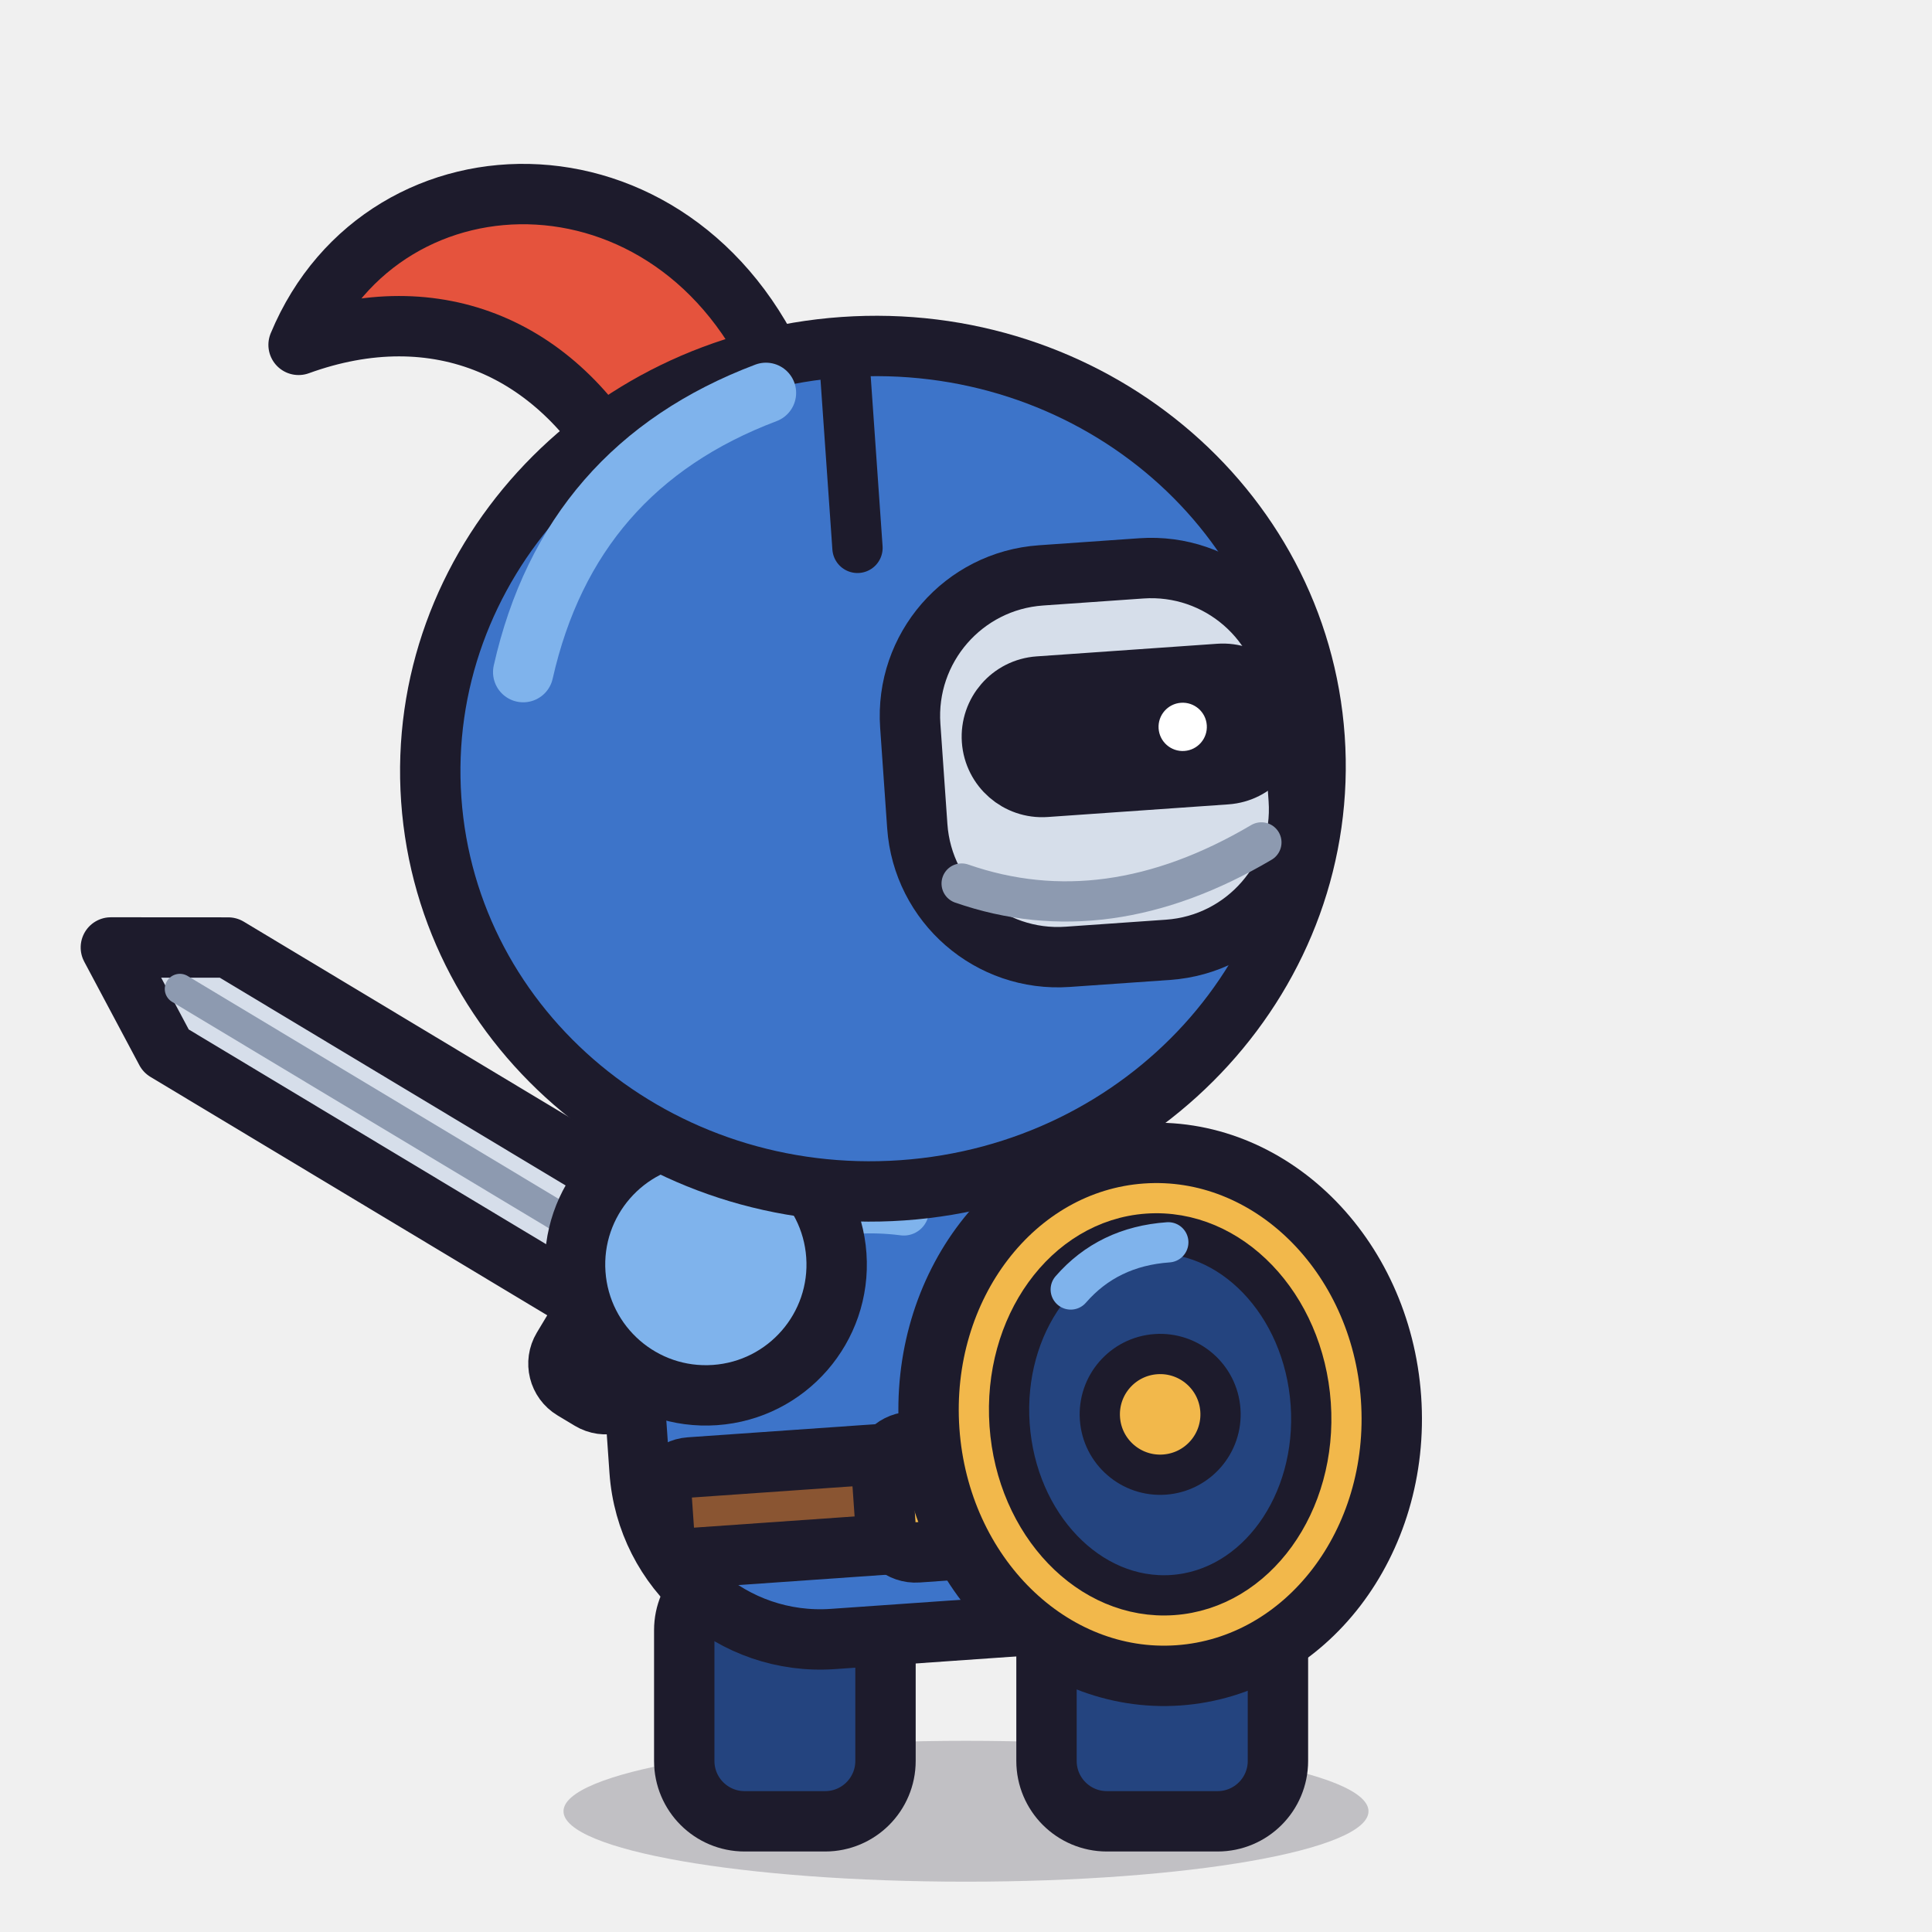
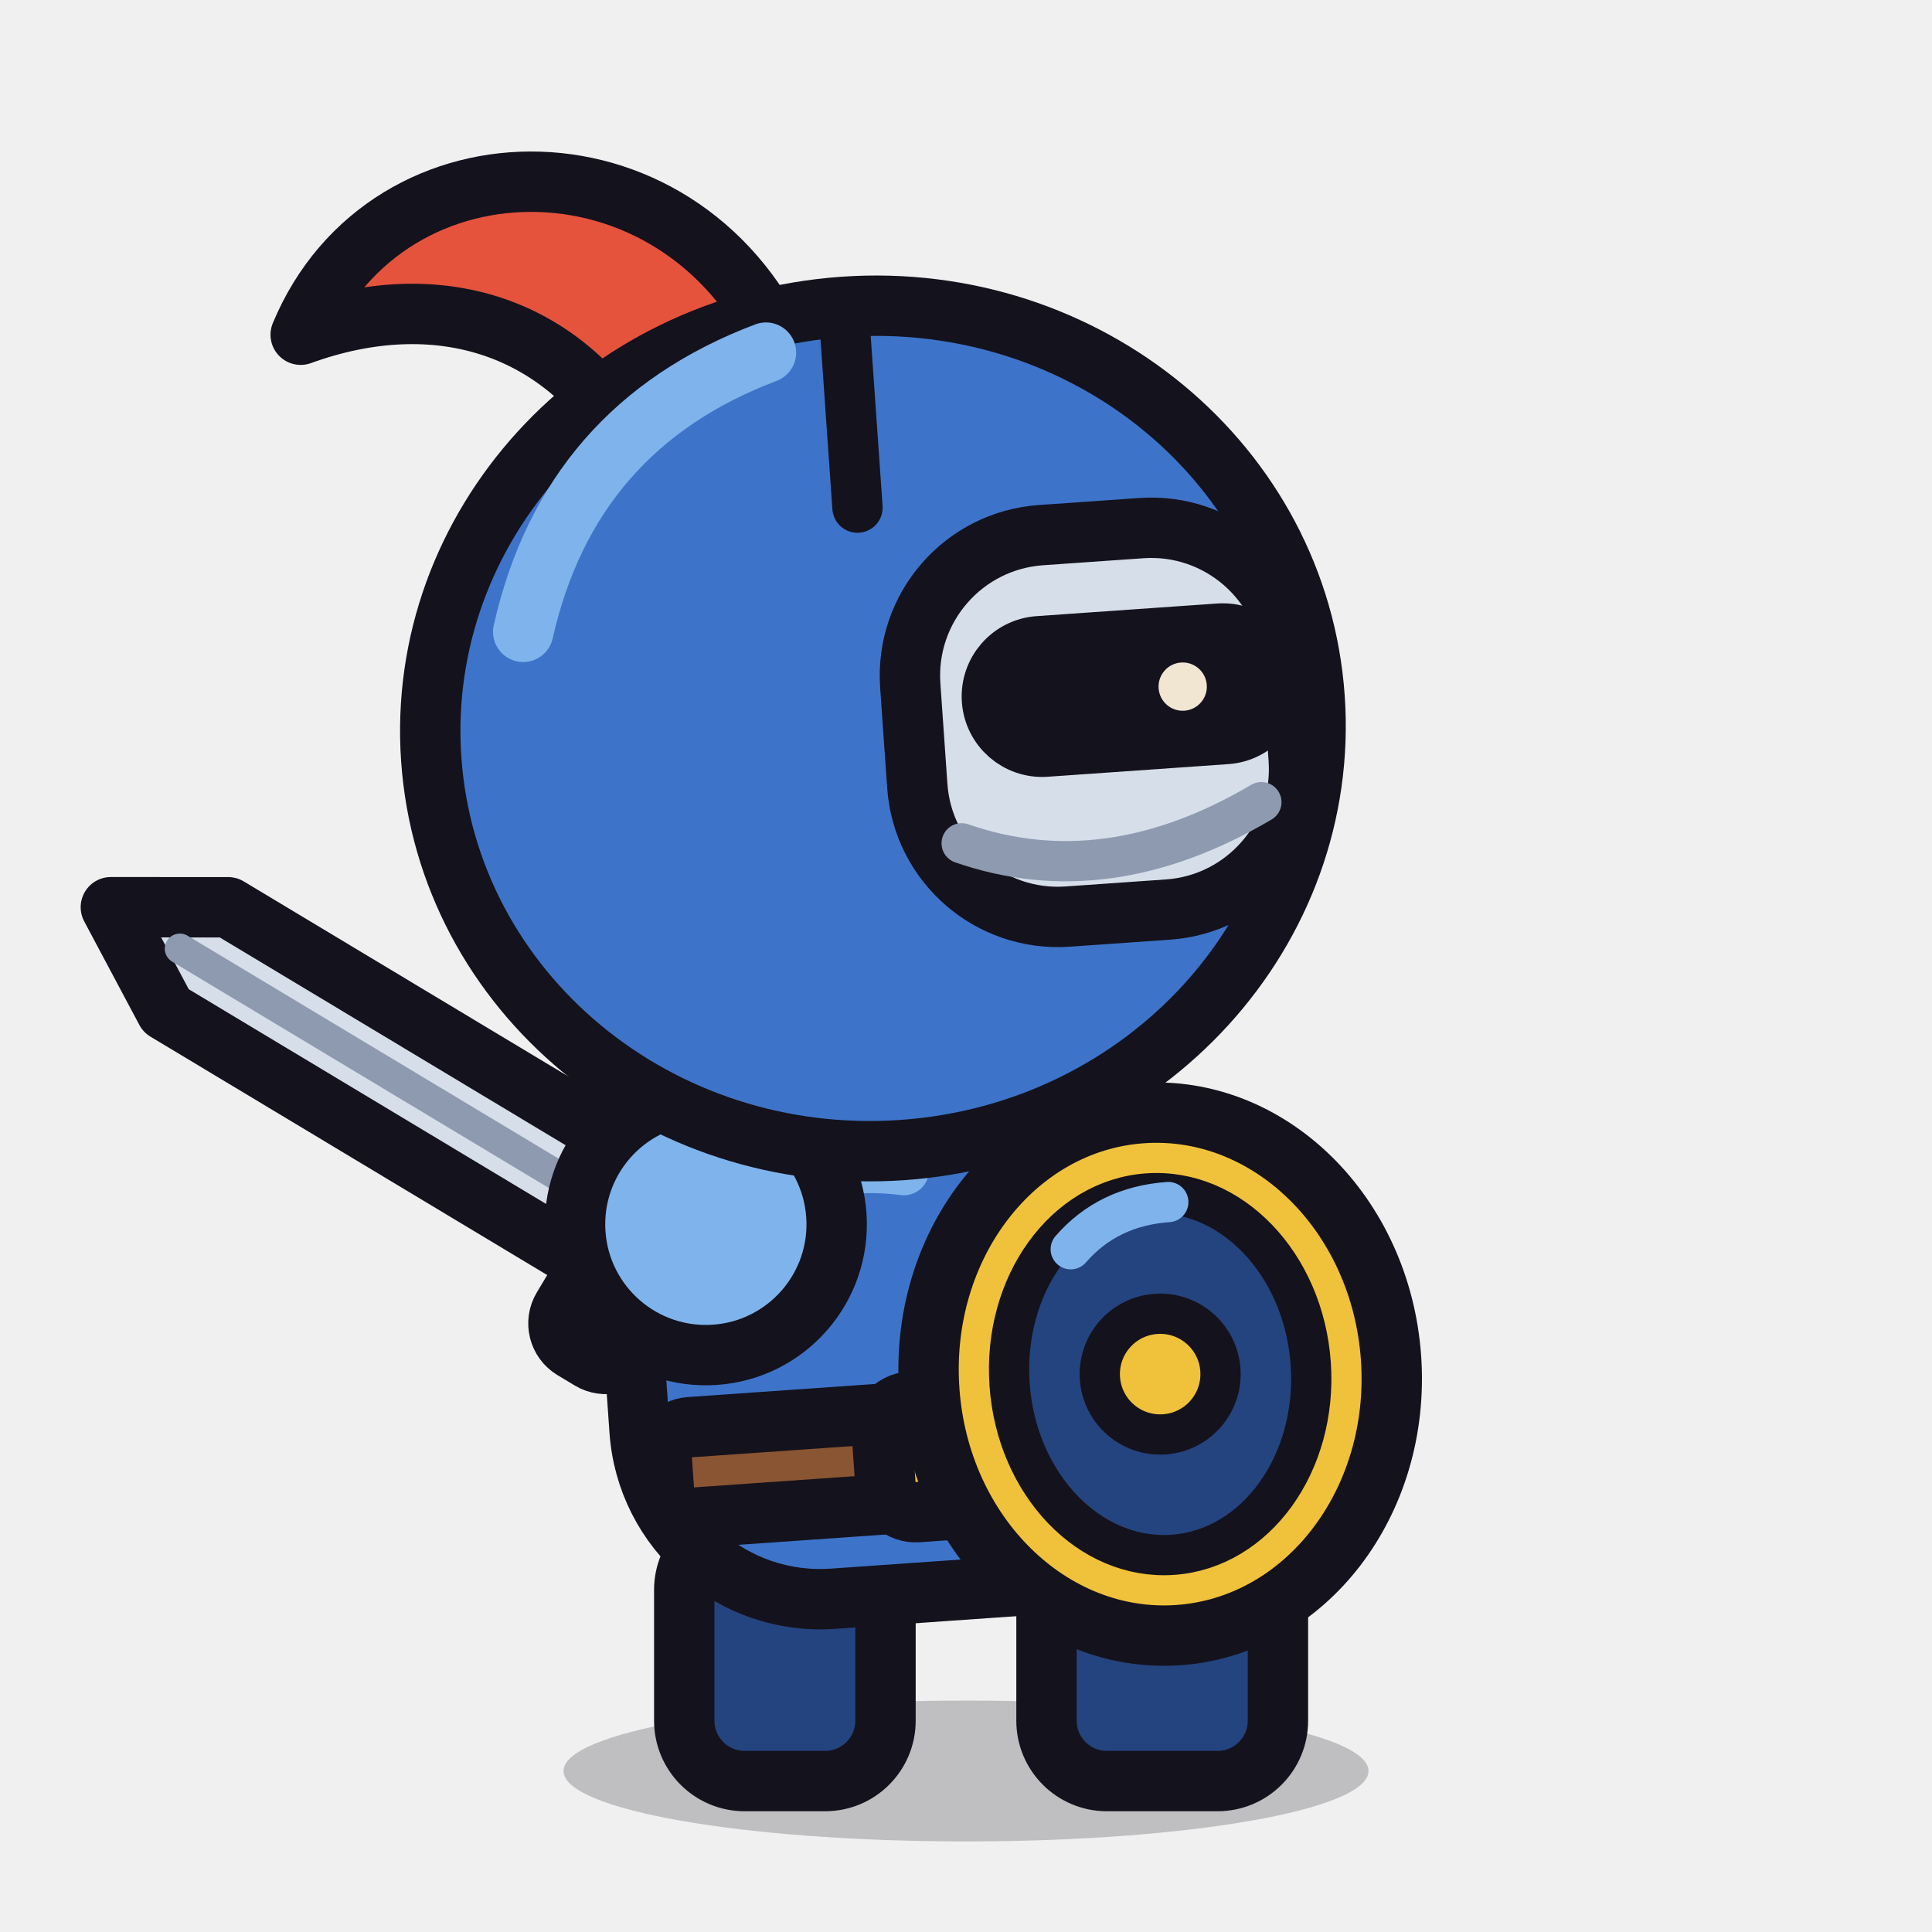
<svg xmlns="http://www.w3.org/2000/svg" width="96" height="96" viewBox="0 0 96 96" role="img" aria-label="knight attack 1">
-   <g stroke="#1d1b2c" stroke-width="3" stroke-linejoin="round" stroke-linecap="round">
-     <ellipse cx="48" cy="90" rx="20" ry="3.5" fill="#1d1b2c" fill-opacity="0.22" stroke="none" />
-     <rect x="34" y="78" width="10" height="12.5" rx="3" fill="#24447f" />
-     <rect x="52" y="78" width="11.5" height="12.5" rx="3" fill="#24447f" />
+   <g transform="translate(0 -2)" stroke="#14121c" stroke-width="3" stroke-linejoin="round" stroke-linecap="round">
+     <ellipse cx="48" cy="90" rx="20" ry="3.5" fill="#14121c" fill-opacity="0.22" stroke="none" />
+     <rect x="34.0" y="78" width="10" height="12.5" rx="3" fill="#24447f" />
+     <rect x="52.0" y="78" width="11.5" height="12.5" rx="3" fill="#24447f" />
    <g transform="translate(0 0) rotate(-4 48 90)">
      <g transform="translate(34 62) rotate(-55)">
        <path d="M-3 0 V-26 L0 -31 L3 -26 V0 Z" fill="#d6deea" />
        <path d="M0 -27 V-2" stroke="#8d9ab0" stroke-width="1.5" fill="none" />
        <rect x="-2" y="2" width="4" height="8" rx="1" fill="#8a5532" />
-         <rect x="-7" y="-1.5" width="14" height="4" rx="1.5" fill="#f2b84b" />
-         <circle cx="0" cy="11.5" r="2.5" fill="#f2b84b" />
+         <rect x="-7" y="-1.5" width="14" height="4" rx="1.5" fill="#f0c23b" />
+         <circle cx="0" cy="11.5" r="2.5" fill="#f0c23b" />
        <circle cx="0" cy="5.5" r="4.5" fill="#24447f" />
      </g>
      <rect x="33" y="57" width="30" height="24" rx="9" fill="#3d74c9" />
      <path d="M38 62 Q42 59 47 60" stroke="#7fb3ec" stroke-width="2.5" fill="none" />
      <rect x="34" y="72" width="28" height="4.5" rx="1.5" fill="#8a5532" />
-       <rect x="45" y="71.5" width="6" height="5.5" rx="1.5" fill="#f2b84b" />
+       <rect x="45" y="71.5" width="6" height="5.5" rx="1.5" fill="#f0c23b" />
      <circle cx="37" cy="62" r="6.5" fill="#7fb3ec" />
-       <path d="M44 19 C40 6 25 5 20 15 C27 13 33 16 36 23 Z" fill="#e5533d" />
+       <path d="M44 19.5 C40 7.5 25 6.5 20 16.5 C27 14.5 33 17 36 23 Z" fill="#e5533d" />
      <ellipse cx="47" cy="38" rx="22" ry="21" fill="#3d74c9" />
      <path d="M30 32 Q33 22 43 19" stroke="#7fb3ec" stroke-width="3" fill="none" />
      <path d="M47 17.5 V27" stroke-width="2.5" fill="none" />
      <rect x="49" y="29" width="19" height="19" rx="7" fill="#d6deea" />
      <path d="M51 44 Q58 47 66 43" stroke="#8d9ab0" stroke-width="2" fill="none" />
-       <rect x="53" y="34.5" width="14" height="5" rx="2.5" fill="#1d1b2c" />
-       <circle cx="62.5" cy="37" r="1.2" fill="#ffffff" stroke="none" />
+       <rect x="53" y="34.5" width="14" height="5" rx="2.5" fill="#14121c" />
+       <circle cx="62.5" cy="37" r="1.2" fill="#f0e6d2" stroke="none" />
      <g transform="translate(-2 0)">
-         <ellipse cx="61" cy="71" rx="11.5" ry="13" fill="#f2b84b" />
+         <ellipse cx="61" cy="71" rx="11.5" ry="13" fill="#f0c23b" />
        <ellipse cx="61" cy="71" rx="7.5" ry="9" fill="#24447f" stroke-width="2" />
        <path d="M57 64.5 Q59 62.5 62 62.5" stroke="#7fb3ec" stroke-width="2" fill="none" />
-         <circle cx="61" cy="71" r="3" fill="#f2b84b" stroke-width="2" />
+         <circle cx="61" cy="71" r="3" fill="#f0c23b" stroke-width="2" />
      </g>
    </g>
  </g>
</svg>
